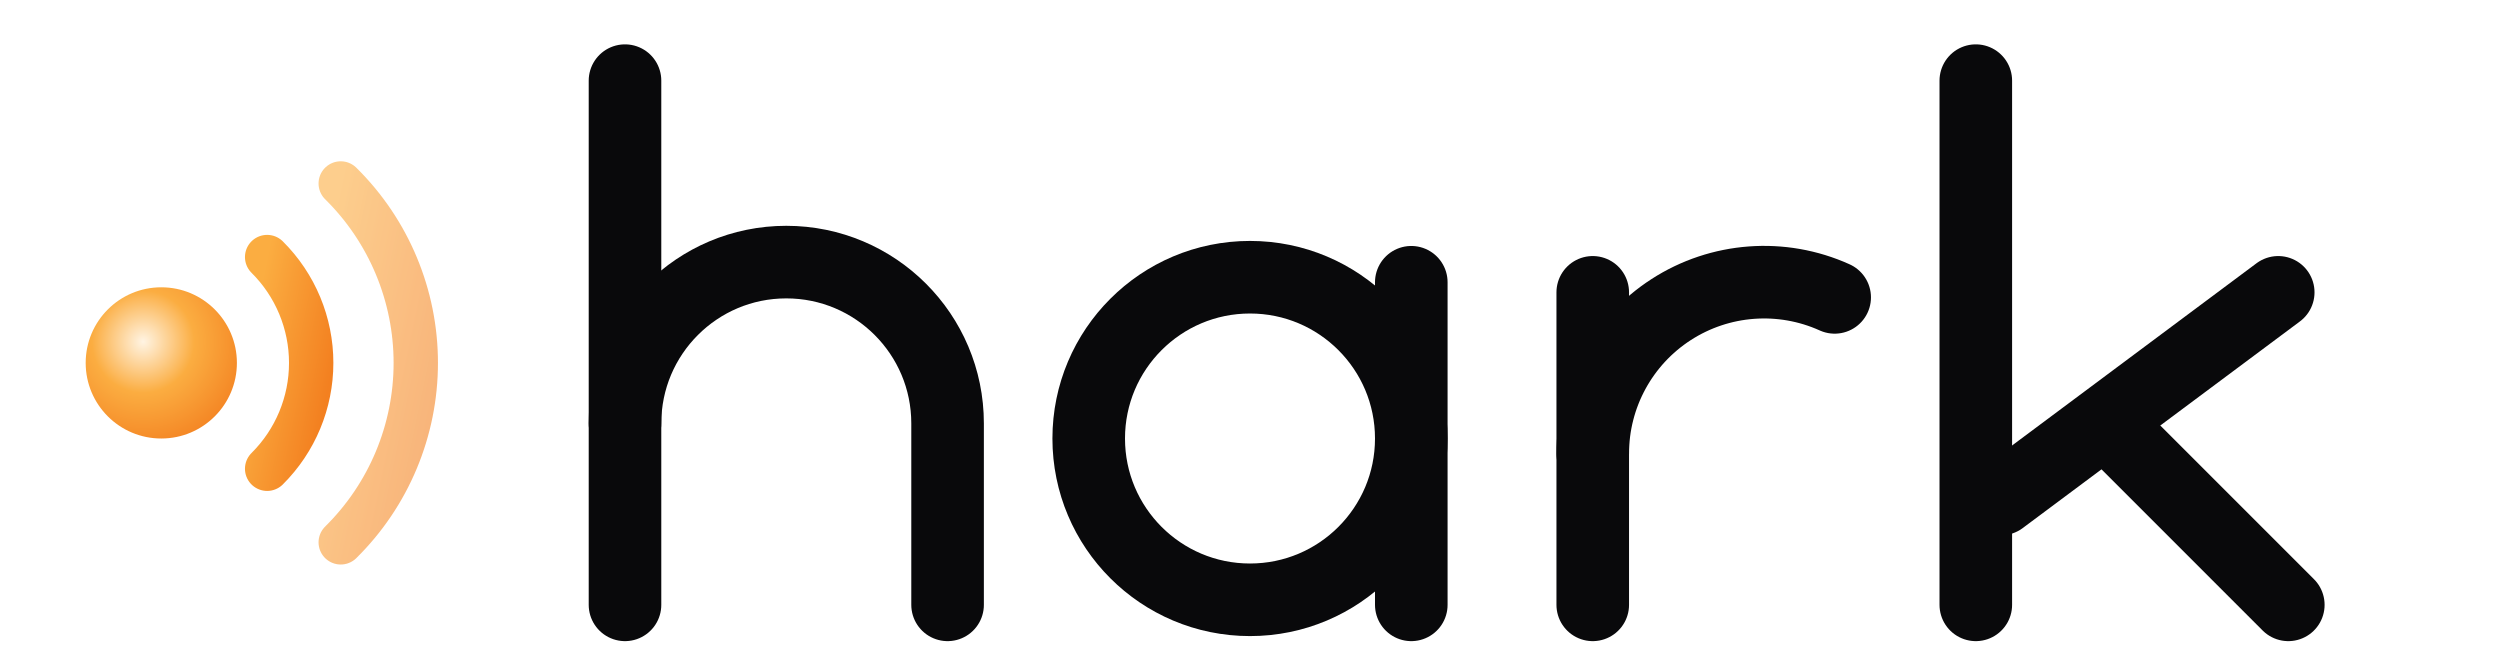
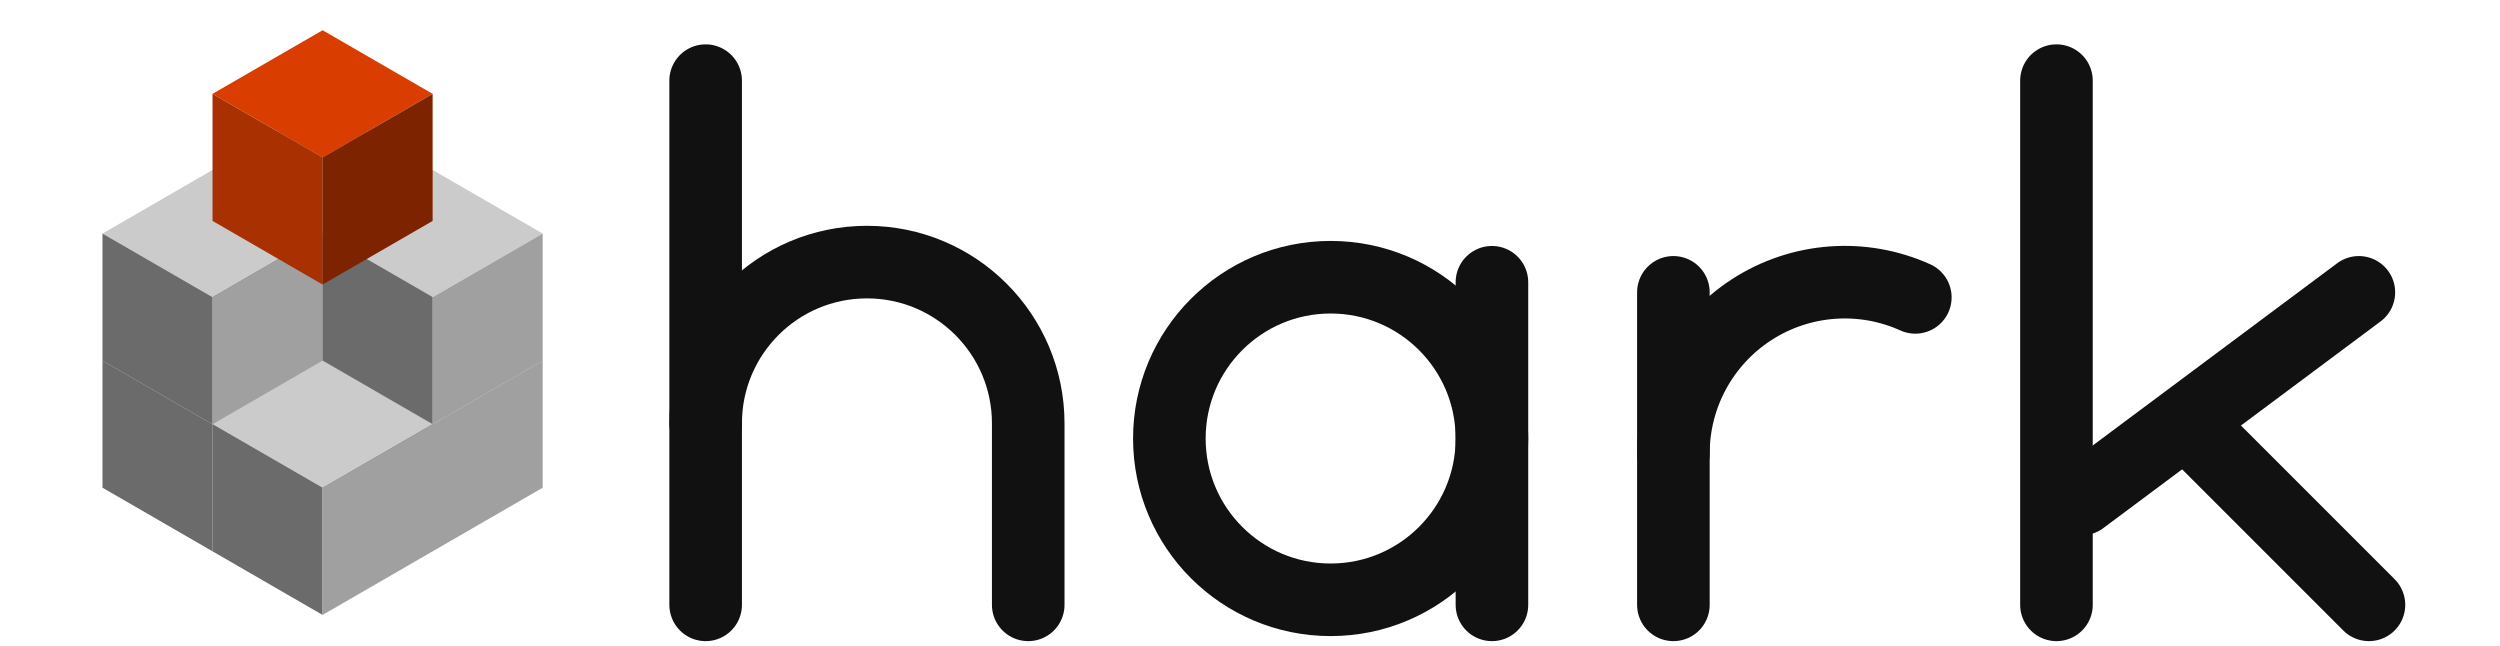
- <svg xmlns="http://www.w3.org/2000/svg" viewBox="0 0 248 64" fill="none" role="img" aria-label="hark">
-   <defs>
-     <radialGradient id="core" cx="0.38" cy="0.36" r="0.75">
-       <stop offset="0" stop-color="#fff4e3" />
-       <stop offset="0.45" stop-color="#fbad41" />
-       <stop offset="1" stop-color="#f38020" />
-     </radialGradient>
-     <linearGradient id="arc" x1="0" y1="0" x2="1" y2="1">
-       <stop offset="0" stop-color="#fbad41" />
-       <stop offset="1" stop-color="#f38020" />
-     </linearGradient>
-   </defs>
-   <circle cx="16" cy="36" r="7.5" fill="url(#core)" />
-   <path d="M26.5 25.5a14.8 14.8 0 0 1 0 21" stroke="url(#arc)" stroke-width="4.4" stroke-linecap="round" />
-   <path d="M33.8 18.2a25 25 0 0 1 0 35.6" stroke="url(#arc)" stroke-width="4.4" stroke-linecap="round" opacity="0.6" />
-   <g transform="translate(56 2)" stroke="#09090b" stroke-width="7.2" stroke-linecap="round" stroke-linejoin="round">
+ <svg xmlns="http://www.w3.org/2000/svg" viewBox="0 0 248 64" height="64" width="248" role="img" aria-label="hark">
+   <svg x="0" y="0" width="64" height="64" viewBox="0 0 64 64">
+     <g transform="translate(32.000 23.155) scale(1.0917)">
+       <path d="M0 0 10 5.78 0 11.56 -10 5.78Z" style="fill:#cbcbcb" />
+       <path d="M-10 5.78 0 11.56V23.107L-10 17.327Z" style="fill:#6b6b6b" />
+       <path d="M0 11.56 10 5.78V17.327L0 23.107Z" style="fill:#a0a0a0" />
+       <path d="M0 -11.547 10 -5.767 0 0.013 -10 -5.767Z" style="fill:#cbcbcb" />
+       <path d="M-10 -5.767 0 0.013V11.56L-10 5.78Z" style="fill:#6b6b6b" />
+       <path d="M0 0.013 10 -5.767V5.78L0 11.56Z" style="fill:#a0a0a0" />
+       <path d="M10 5.78 20 11.56 10 17.34 0 11.56Z" style="fill:#cbcbcb" />
+       <path d="M0 11.56 10 17.34V28.887L0 23.107Z" style="fill:#6b6b6b" />
+       <path d="M10 17.34 20 11.56V23.107L10 28.887Z" style="fill:#a0a0a0" />
+       <path d="M-10 5.78 0 11.56 -10 17.34 -20 11.56Z" style="fill:#cbcbcb" />
+       <path d="M-20 11.56 -10 17.34V28.887L-20 23.107Z" style="fill:#6b6b6b" />
+       <path d="M-10 17.34 0 11.56V23.107L-10 28.887Z" style="fill:#a0a0a0" />
+       <path d="M10 -5.767 20 0.013 10 5.793 0 0.013Z" style="fill:#cbcbcb" />
+       <path d="M0 0.013 10 5.793V17.34L0 11.56Z" style="fill:#6b6b6b" />
+       <path d="M10 5.793 20 0.013V11.56L10 17.34Z" style="fill:#a0a0a0" />
+       <path d="M-10 -5.767 0 0.013 -10 5.793 -20 0.013Z" style="fill:#cbcbcb" />
+       <path d="M-20 0.013 -10 5.793V17.34L-20 11.56Z" style="fill:#6b6b6b" />
+       <path d="M-10 5.793 0 0.013V11.56L-10 17.34Z" style="fill:#a0a0a0" />
+       <path d="M0 11.56 10 17.34 0 23.12 -10 17.34Z" style="fill:#cbcbcb" />
+       <path d="M-10 17.34 0 23.12V34.667L-10 28.887Z" style="fill:#6b6b6b" />
+       <path d="M0 23.12 10 17.34V28.887L0 34.667Z" style="fill:#a0a0a0" />
+       <path d="M0 -18.462 10 -12.682 0 -6.902 -10 -12.682Z" style="fill:#d93d00" />
+       <path d="M-10 -12.682 0 -6.902V4.645L-10 -1.135Z" style="fill:#a93000" />
+       <path d="M0 -6.902 10 -12.682V-1.135L0 4.645Z" style="fill:#7e2300" />
+     </g>
+   </svg>
+   <g transform="translate(64 2)" fill="none" stroke="#111111" stroke-width="7.2" stroke-linecap="round" stroke-linejoin="round">
    <path d="M6 6V58" />
    <path d="M6 40a16 16 0 0 1 32 0V58" />
    <circle cx="68" cy="41.5" r="16" />
    <path d="M84 26V58" />
    <path d="M102 58V27" />
    <path d="M102 43a17 17 0 0 1 24-15.5" />
    <path d="M140 6V58" />
    <path d="M170 27 142.5 47.5" />
    <path d="M153 40 171 58" />
  </g>
</svg>
